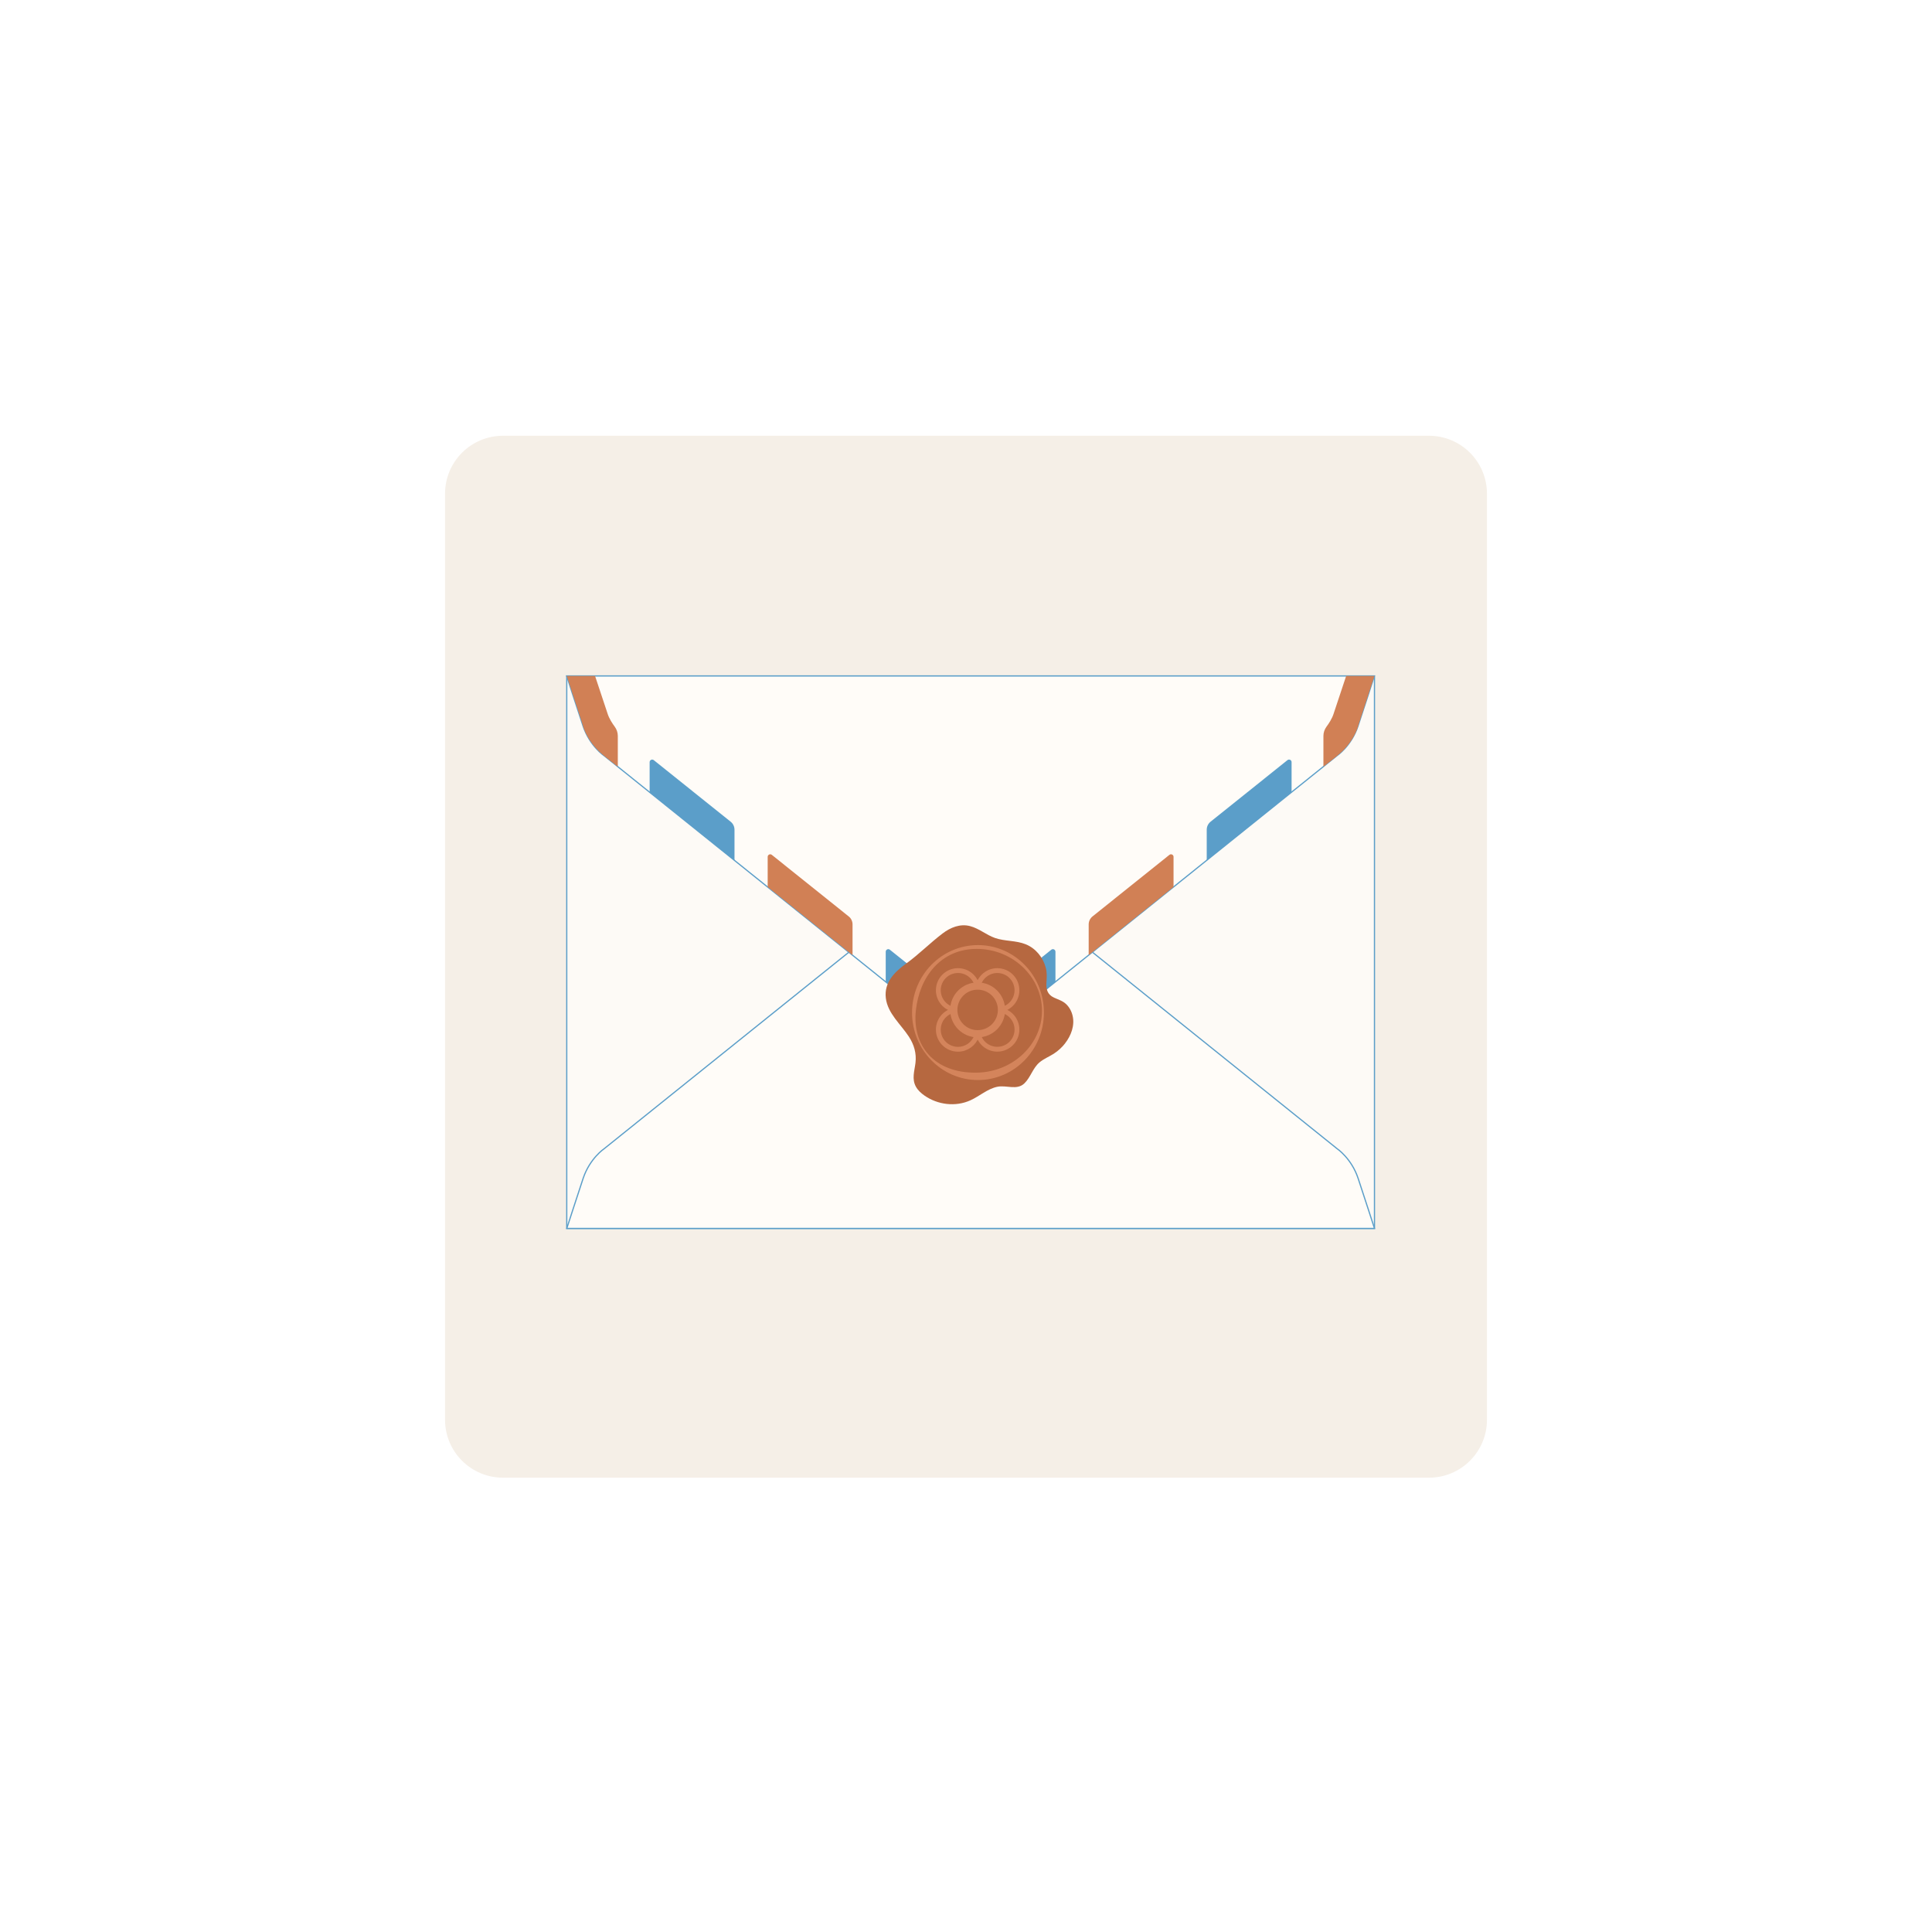
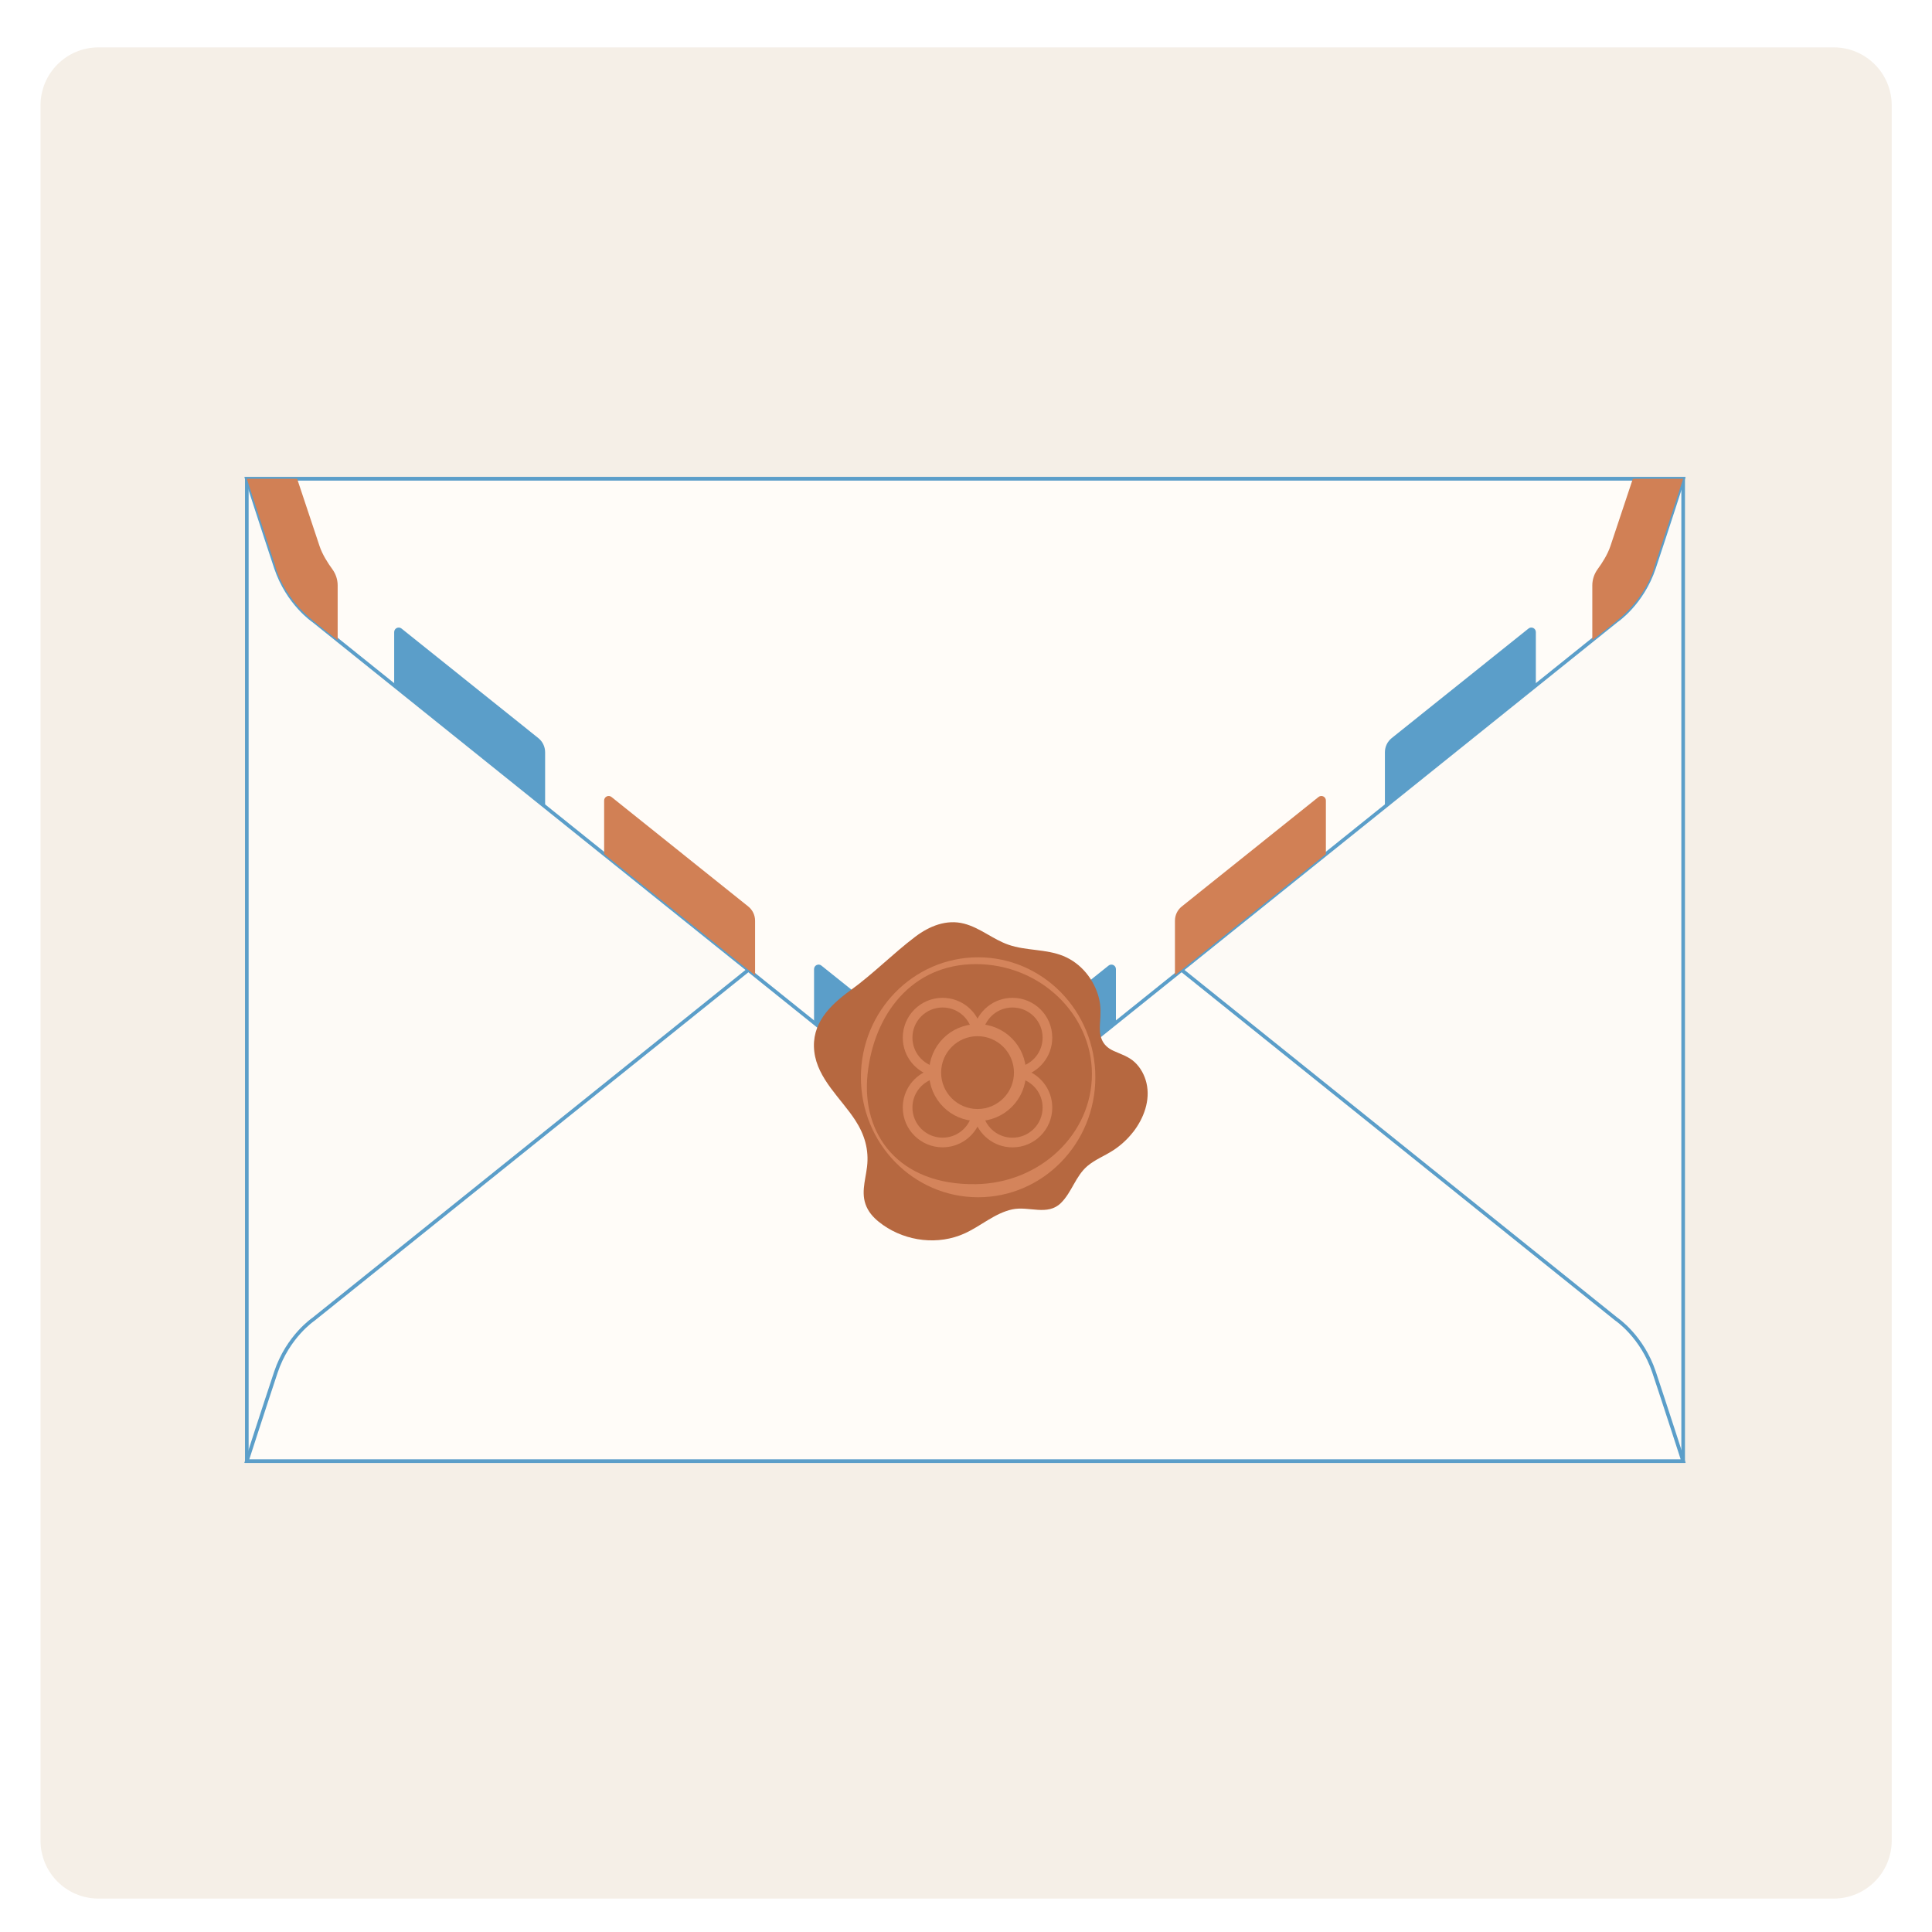
<svg xmlns="http://www.w3.org/2000/svg" viewBox="0 0 400 400">
  <g id="a" data-name="Backgrounds">
-     <rect x="92.14" y="90.22" width="215.72" height="215.72" rx="12" ry="12" fill="#f5efe7" />
+     <rect x="8.39" y="9.81" width="383.27" height="383.27" rx="12" ry="12" fill="#f5efe7" />
  </g>
  <g id="b" data-name="FIrst Submission">
-     <rect x="117.34" y="139.95" width="167.23" height="114.38" fill="#fdfaf6" stroke="#5b9ec9" stroke-miterlimit="10" stroke-width=".25" />
-     <path d="M200.95,254.33h83.62s-1.99-6.17-3.38-10.35c-1.39-4.18-4.38-6.17-4.38-6.17l-75.85-60.92-75.85,60.92s-2.99,1.99-4.38,6.17-3.38,10.35-3.38,10.35h83.62Z" fill="#fffcf8" stroke="#5b9ec9" stroke-miterlimit="10" stroke-width=".25" />
-     <path d="M200.95,139.95h-83.62s1.99,6.17,3.38,10.35,4.38,6.17,4.38,6.17l75.85,60.92,75.85-60.92s2.99-1.99,4.38-6.17,3.38-10.35,3.38-10.35h-83.62Z" fill="#fffcf8" stroke="#5b9ec9" stroke-miterlimit="10" stroke-width=".25" />
-     <path d="M200.95,210.02v7.38s-17.57-14.12-17.57-14.12v-6.24c0-.44.51-.69.86-.41l16.72,13.38Z" fill="#5b9ec9" />
-     <path d="M176.51,191.4v6.36s-17.57-14.12-17.57-14.12v-6.24c0-.44.51-.69.86-.41l15.92,12.75c.5.4.79,1.01.79,1.65Z" fill="#d18055" />
-     <path d="M152.07,171.79v6.36s-17.57-14.12-17.57-14.12v-6.24c0-.44.51-.69.86-.41l15.92,12.75c.5.4.79,1.01.79,1.65Z" fill="#5b9ec9" />
-     <path d="M117.34,139.95l3.28,10.04s.56,2.78,3.38,5.56c.97.96,3.91,3.18,3.91,3.18v-6.37c0-.69-.23-1.35-.63-1.9-.5-.67-1.16-1.68-1.48-2.69-.48-1.46-2.6-7.82-2.6-7.82h-5.86Z" fill="#d18055" />
-     <path d="M200.95,210.02v7.38s17.57-14.12,17.57-14.12v-6.24c0-.44-.51-.69-.86-.41l-16.72,13.38Z" fill="#5b9ec9" />
-     <path d="M225.4,191.4v6.36s17.57-14.12,17.57-14.12v-6.24c0-.44-.51-.69-.86-.41l-15.92,12.75c-.5.4-.79,1.01-.79,1.65Z" fill="#d18055" />
-     <path d="M249.84,171.79v6.36s17.57-14.12,17.57-14.12v-6.24c0-.44-.51-.69-.86-.41l-15.92,12.75c-.5.4-.79,1.01-.79,1.65Z" fill="#5b9ec9" />
-     <path d="M284.57,139.95l-3.28,10.04s-.56,2.78-3.38,5.56c-.97.96-3.91,3.18-3.91,3.18v-6.37c0-.69.23-1.35.63-1.9.5-.67,1.16-1.68,1.48-2.69.48-1.46,2.6-7.82,2.6-7.82h5.86Z" fill="#d18055" />
+     <rect x="51.1" y="99.13" width="297.38" height="203.39" fill="#fdfaf6" stroke="#5b9ec9" stroke-miterlimit="10" stroke-width=".75" />
+     <path d="M199.79,302.51h148.69s-3.54-10.97-6.02-18.41c-2.48-7.43-7.79-10.97-7.79-10.97l-134.88-108.33-134.88,108.33s-5.31,3.54-7.79,10.97c-2.48,7.43-6.02,18.41-6.02,18.41h148.69Z" fill="#fffcf8" stroke="#5b9ec9" stroke-miterlimit="10" stroke-width=".75" />
+     <path d="M199.79,99.13H51.1s3.54,10.97,6.02,18.41c2.48,7.43,7.79,10.97,7.79,10.97l134.88,108.33,134.88-108.33s5.31-3.54,7.79-10.97c2.48-7.43,6.02-18.41,6.02-18.41h-148.69Z" fill="#fffcf8" stroke="#5b9ec9" stroke-miterlimit="10" stroke-width=".75" />
+     <path d="M199.79,223.72v13.12s-31.25-25.1-31.25-25.1v-11.09c0-.79.91-1.23,1.53-.73l29.72,23.8Z" fill="#5b9ec9" />
+     <path d="M156.33,190.61v11.32s-31.25-25.1-31.25-25.1v-11.09c0-.79.91-1.23,1.53-.73l28.31,22.67c.89.71,1.41,1.79,1.41,2.94Z" fill="#d18055" />
+     <path d="M112.86,155.74v11.32s-31.25-25.1-31.25-25.1v-11.09c0-.79.91-1.23,1.53-.73l28.31,22.67c.89.71,1.41,1.79,1.41,2.94Z" fill="#5b9ec9" />
+     <path d="M51.1,99.13l5.84,17.85s1,4.94,6.02,9.89c1.73,1.71,6.95,5.66,6.95,5.66v-11.33c0-1.22-.4-2.4-1.12-3.38-.88-1.2-2.05-3-2.64-4.79-.85-2.59-4.63-13.9-4.63-13.9h-10.41Z" fill="#d18055" />
+     <path d="M199.79,223.72v13.12s31.25-25.1,31.25-25.1v-11.09c0-.79-.91-1.23-1.53-.73l-29.72,23.8Z" fill="#5b9ec9" />
+     <path d="M243.26,190.61v11.32s31.25-25.1,31.25-25.1v-11.09c0-.79-.91-1.23-1.53-.73l-28.31,22.67c-.89.71-1.41,1.79-1.41,2.94Z" fill="#d18055" />
+     <path d="M286.73,155.74v11.32s31.25-25.1,31.25-25.1v-11.09c0-.79-.91-1.23-1.53-.73l-28.31,22.67c-.89.71-1.41,1.79-1.41,2.94Z" fill="#5b9ec9" />
+     <path d="M348.48,99.13l-5.84,17.85s-1,4.94-6.02,9.89c-1.73,1.71-6.95,5.66-6.95,5.66v-11.33c0-1.22.4-2.4,1.12-3.38.88-1.2,2.05-3,2.64-4.79.85-2.59,4.63-13.9,4.63-13.9h10.41Z" fill="#d18055" />
    <g>
-       <circle cx="202.48" cy="209.27" r="14.64" fill="#d4845b" />
-       <path d="M220.53,216c-.65.84-1.45,1.57-2.34,2.15-.98.63-2.1,1.06-2.99,1.82-1.37,1.17-1.81,3.04-3.07,4.29-1.57,1.56-3.74.34-5.67.75-2.03.43-3.64,1.93-5.53,2.79-3.07,1.4-6.77.95-9.52-.97-.7-.49-1.35-1.07-1.77-1.82-.91-1.64-.3-3.26-.1-4.96.23-1.97-.28-3.74-1.36-5.41-1.65-2.55-4.41-4.82-4.78-8.01-.38-3.21,1.77-5.37,4.18-7.11,2.71-1.96,4.96-4.28,7.59-6.27,1.62-1.23,3.62-2.05,5.67-1.51,1.88.49,3.36,1.83,5.17,2.46,2.06.71,4.33.48,6.37,1.31,2.07.84,3.61,2.75,4.15,4.9.25.98.2,1.92.13,2.92-.11,1.45.16,2.57,1.57,3.22.87.4,1.78.66,2.49,1.33.68.64,1.14,1.51,1.35,2.41.48,2.02-.31,4.12-1.55,5.71ZM202.48,195.67c-7.54,0-13.65,6.25-13.65,13.97s6.11,13.97,13.65,13.97,13.65-6.25,13.65-13.97-6.11-13.97-13.65-13.97Z" fill="#b66840" />
-       <path d="M202.22,222.08c-8.93.14-13.35-5.74-12.61-12.81.73-6.96,5.14-12.81,12.61-12.81s13.51,5.81,13.51,12.81-6.05,12.7-13.51,12.81Z" fill="#b66840" />
+       <circle cx="202.51" cy="222.39" r="26.03" fill="#d4845b" />
+       <path d="M234.61,234.36c-1.16,1.49-2.57,2.79-4.16,3.82-1.74,1.13-3.73,1.89-5.32,3.24-2.44,2.08-3.21,5.4-5.46,7.63-2.79,2.77-6.65.6-10.09,1.34-3.6.77-6.47,3.43-9.83,4.96-5.45,2.49-12.05,1.7-16.92-1.72-1.24-.87-2.41-1.91-3.15-3.24-1.63-2.92-.53-5.8-.17-8.82.42-3.51-.5-6.65-2.42-9.61-2.94-4.54-7.83-8.58-8.5-14.24-.67-5.71,3.15-9.54,7.43-12.64,4.81-3.48,8.82-7.62,13.5-11.16,2.89-2.18,6.44-3.64,10.08-2.69,3.34.87,5.97,3.25,9.2,4.37,3.67,1.27,7.7.85,11.33,2.32,3.69,1.5,6.42,4.88,7.39,8.72.44,1.74.36,3.42.22,5.19-.2,2.57.28,4.58,2.79,5.73,1.55.71,3.16,1.18,4.42,2.37,1.21,1.14,2.03,2.68,2.41,4.28.85,3.59-.55,7.33-2.75,10.16ZM202.51,198.2c-13.4,0-24.27,11.12-24.27,24.84s10.87,24.84,24.27,24.84,24.27-11.12,24.27-24.84-10.87-24.84-24.27-24.84Z" fill="#b66840" />
+       <path d="M202.04,245.17c-15.88.24-23.74-10.21-22.42-22.78,1.31-12.37,9.15-22.78,22.42-22.78s24.03,10.34,24.03,22.78-10.76,22.58-24.03,22.78Z" fill="#b66840" />
    </g>
    <g>
-       <circle cx="202.41" cy="209.09" r="4.94" fill="none" stroke="#d4845b" stroke-miterlimit="10" stroke-width="1.5" />
-       <path d="M207.42,209.2c1.79.42,3.13,2.04,3.13,3.96,0,2.25-1.82,4.07-4.07,4.07-1.88,0-3.47-1.28-3.93-3.02" fill="none" stroke="#d4845b" stroke-miterlimit="10" />
-       <path d="M197.52,209.01c-1.85-.38-3.25-2.02-3.25-3.99,0-2.25,1.82-4.07,4.07-4.07,1.96,0,3.59,1.38,3.98,3.22" fill="none" stroke="#d4845b" stroke-miterlimit="10" />
-       <path d="M202.18,214.53c-.56,1.58-2.07,2.71-3.84,2.71-2.25,0-4.07-1.82-4.07-4.07,0-1.8,1.17-3.33,2.79-3.87" fill="none" stroke="#d4845b" stroke-miterlimit="10" />
-       <path d="M202.52,204.08c.42-1.79,2.04-3.13,3.96-3.13,2.25,0,4.07,1.82,4.07,4.07,0,1.96-1.38,3.59-3.22,3.98" fill="none" stroke="#d4845b" stroke-miterlimit="10" />
+       <circle cx="202.39" cy="222.07" r="8.79" fill="none" stroke="#d4845b" stroke-miterlimit="10" stroke-width="2.5" />
+       <path d="M211.3,222.27c3.19.76,5.56,3.62,5.56,7.04,0,4-3.24,7.24-7.24,7.24-3.35,0-6.17-2.28-6.99-5.37" fill="none" stroke="#d4845b" stroke-miterlimit="10" stroke-width="2" />
+       <path d="M193.69,221.92c-3.3-.67-5.78-3.59-5.78-7.09,0-4,3.24-7.24,7.24-7.24,3.48,0,6.38,2.45,7.08,5.72" fill="none" stroke="#d4845b" stroke-miterlimit="10" stroke-width="2" />
+       <path d="M201.97,231.73c-1,2.81-3.67,4.81-6.82,4.81-4,0-7.24-3.24-7.24-7.24,0-3.2,2.08-5.92,4.96-6.87" fill="none" stroke="#d4845b" stroke-miterlimit="10" stroke-width="2" />
+       <path d="M202.58,213.16c.75-3.19,3.62-5.57,7.04-5.57,4,0,7.24,3.24,7.24,7.24,0,3.48-2.45,6.38-5.72,7.08" fill="none" stroke="#d4845b" stroke-miterlimit="10" stroke-width="2" />
    </g>
  </g>
</svg>
